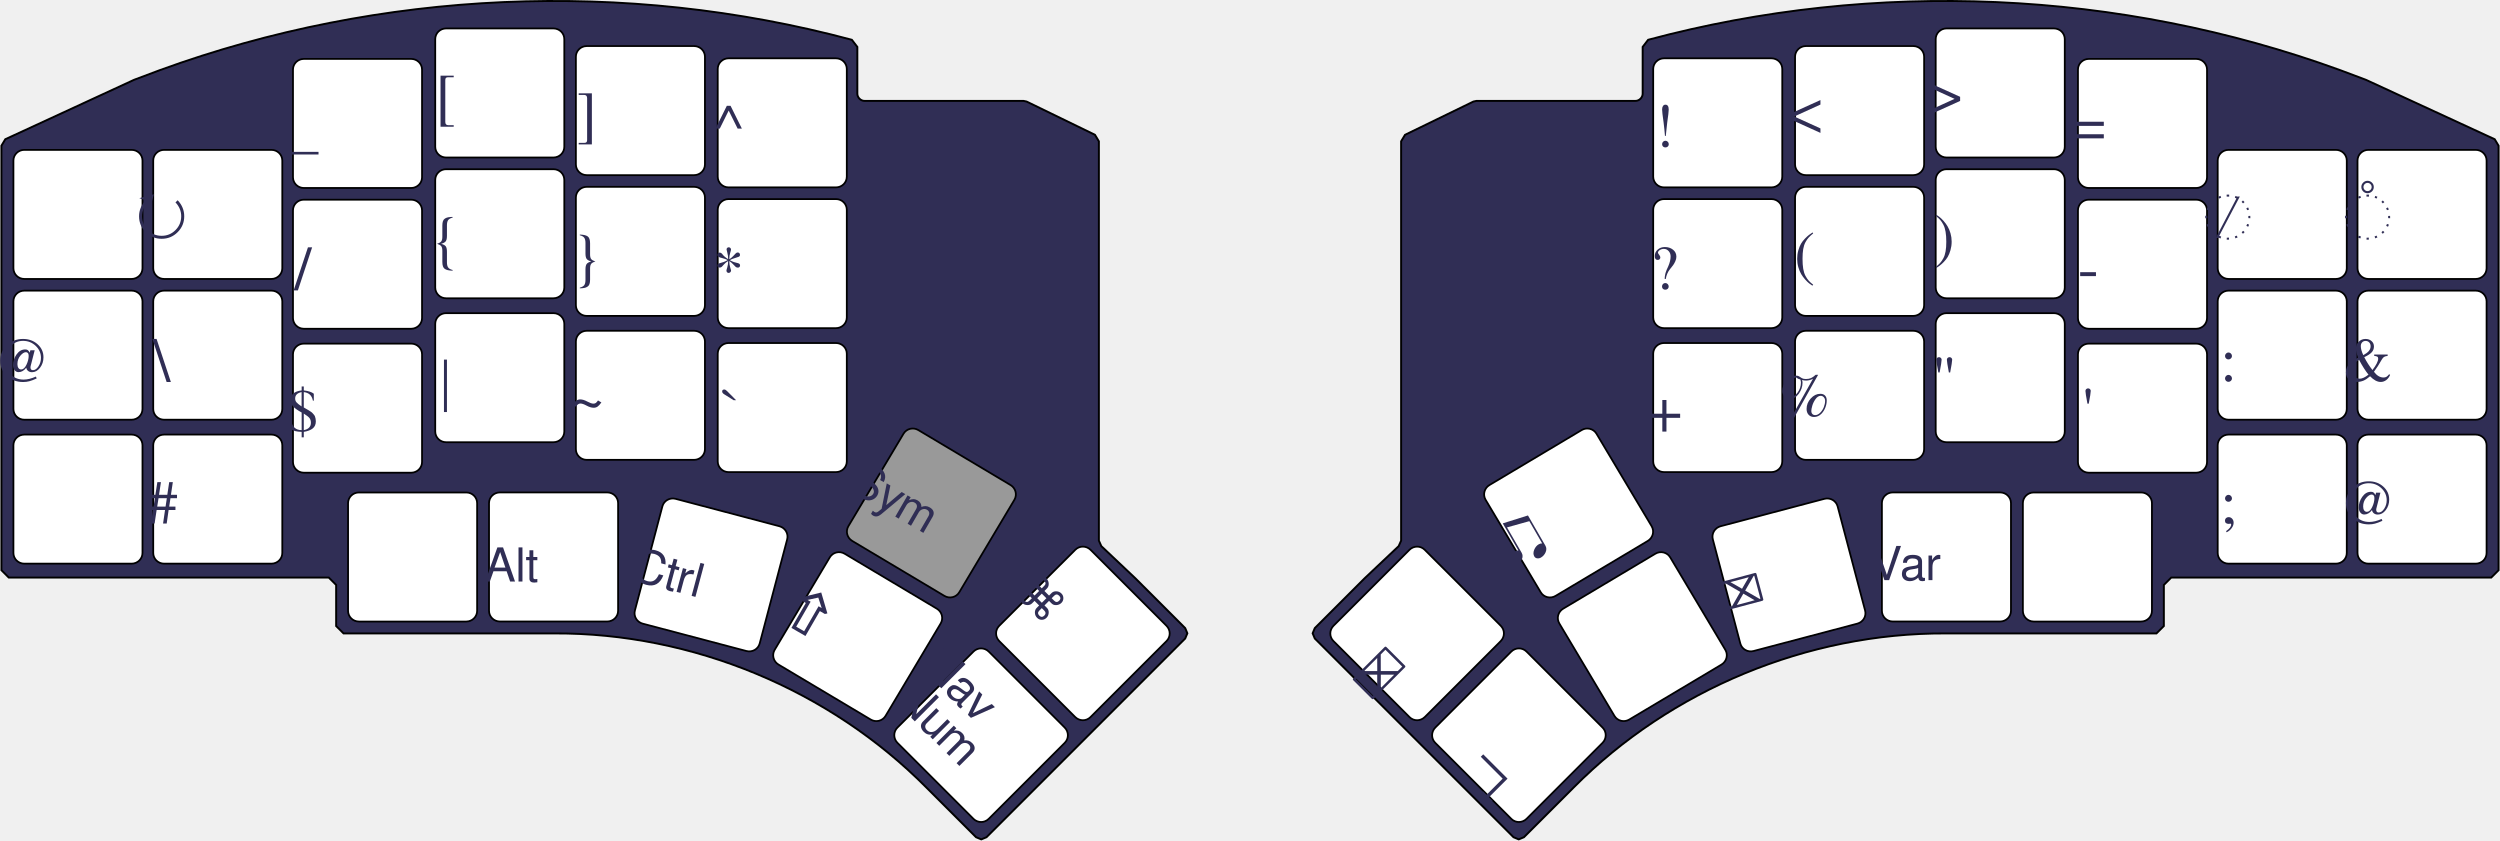
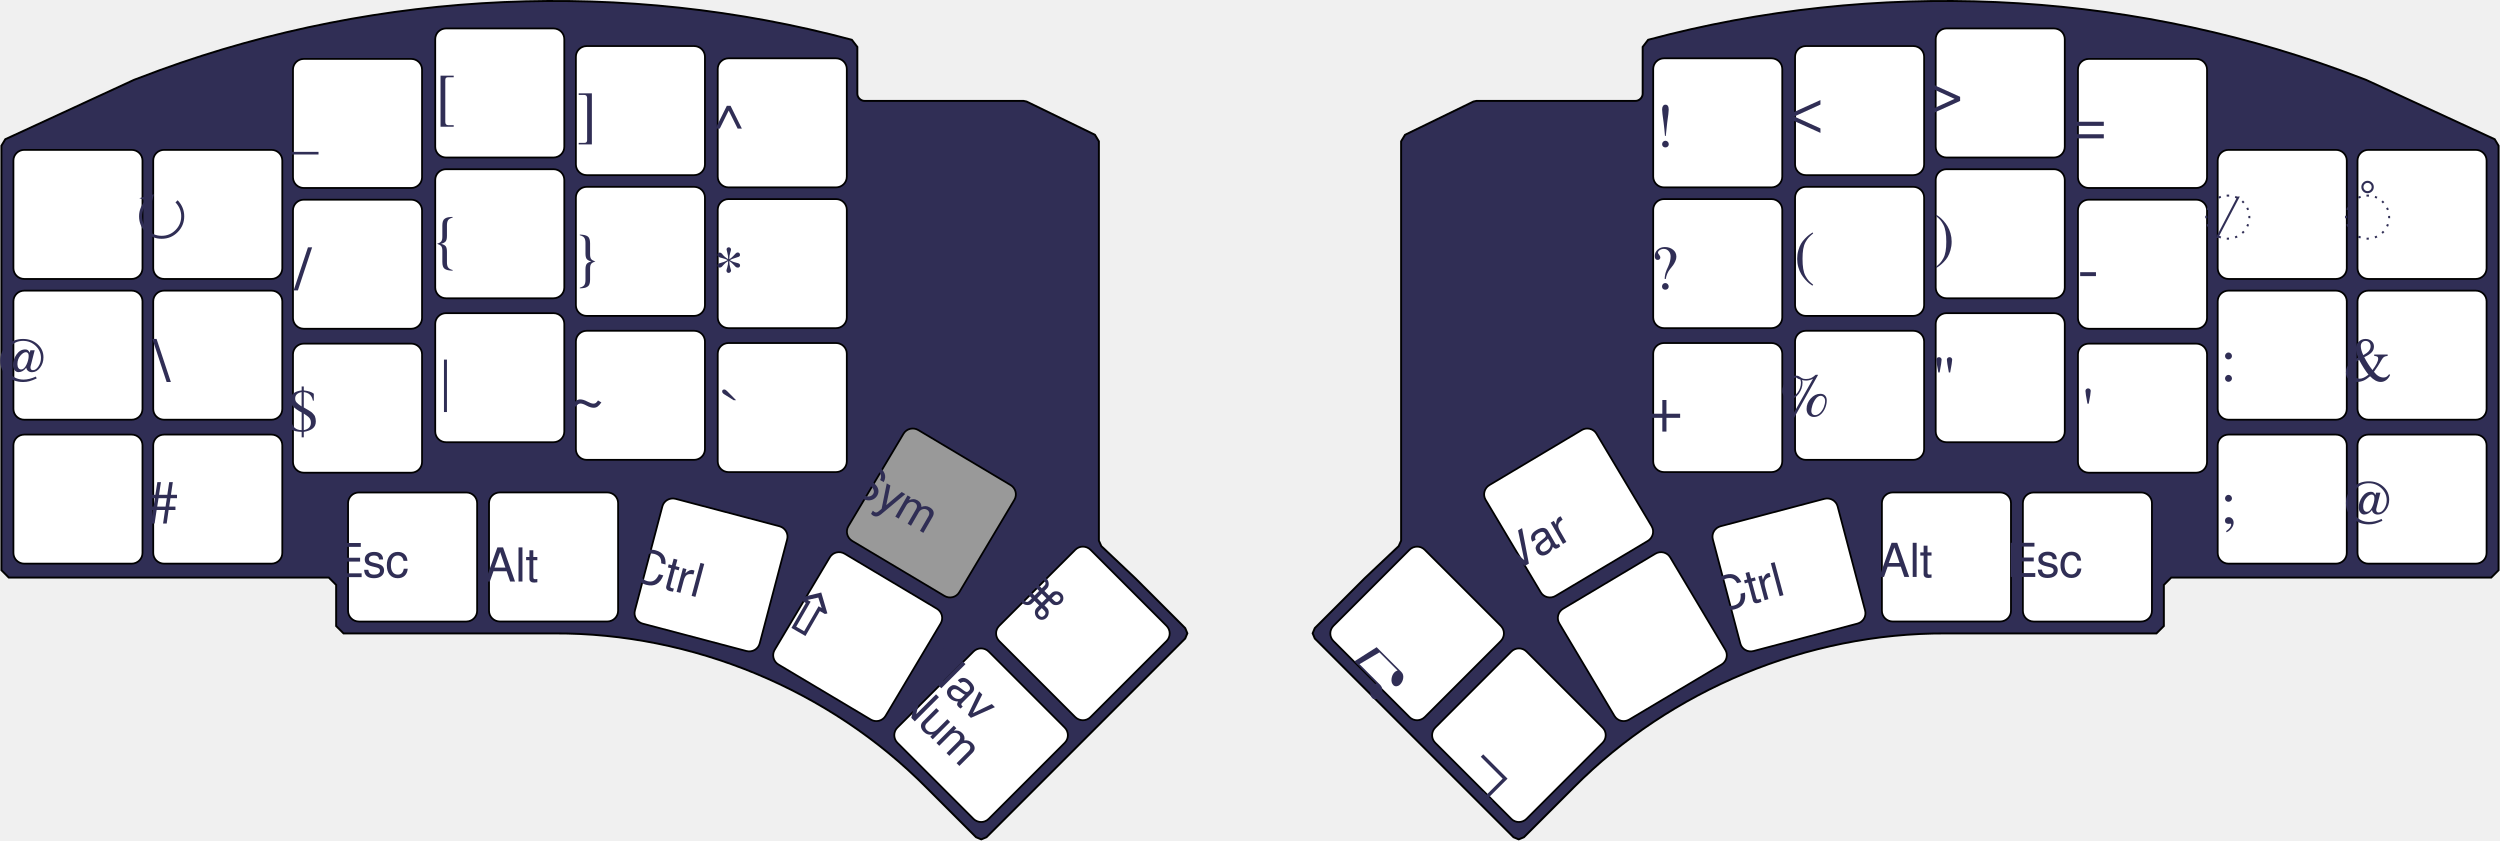
<svg xmlns="http://www.w3.org/2000/svg" viewBox="0 0 1281.106 430.683" width="33.896cm" height="11.395cm" version="1.1" id="svg72">
  <defs id="defs4">
    <marker id="DistanceX" orient="auto" refX="0" refY="0" style="overflow:visible">
      <path d="M 3,-3 -3,3 M 0,-5 V 5" style="stroke:#000000;stroke-width:0.5" id="path1" />
    </marker>
    <pattern id="Hatch" patternUnits="userSpaceOnUse" width="8" height="8" x="0" y="0">
      <path d="M8 4 l-4,4" stroke="#000000" stroke-width="0.25" linecap="square" id="path2" />
      <path d="M6 2 l-4,4" stroke="#000000" stroke-width="0.25" linecap="square" id="path3" />
      <path d="M4 0 l-4,4" stroke="#000000" stroke-width="0.25" linecap="square" id="path4" />
    </pattern>
    <symbol id="*MODEL_SPACE" />
    <symbol id="*PAPER_SPACE" />
  </defs>
  <g id="layer1" transform="translate(955.7768,-894.4584)">
    <path id="path64" style="fill:#302e55;fill-opacity:1;stroke:#000000" d="m 41.297,1219.052 c -70.712,-0.283 -140.885,28.783 -190.684,78.987 -8.485,8.485 -16.971,16.968 -25.456,25.453 l -2.673,1.109 -2.673,-1.109 -101.823,-101.822 -1.107,-2.673 1.107,-2.67 c 8.485,-8.484 16.97,-16.971 25.455,-25.458 l 17.511,-16.538 1.264,-2.821 1.4e-4,-4e-4 V 966.879 l 2.016,-3.343 35.043,-17.041 1.541,-0.328 h 81.401 c 2.024,0.049 3.829,-1.755 3.779,-3.78 V 918.502 l 2.809,-3.653 C 4.918,883.76 130.395,889.252 243.345,930.369 l 13.302,4.995 65.977,30.446 1.989,3.328 v 217.522 l 2.1e-4,2e-4 -3.779,3.78 H 156.856 l -3.78,3.781 v 21.051 l 1e-4,7e-4 -3.779,3.779 z" />
    <g id="layer2">
      <rect style="fill:#ffffff;stroke:#000000;stroke-width:0.92;stroke-opacity:1" id="rect72" width="66.142" height="66.142" x="252.322" y="1117.162" rx="5.563" ry="5.479" />
      <rect style="fill:#ffffff;stroke:#000000;stroke-width:0.92;stroke-opacity:1" id="rect73" width="66.142" height="66.142" x="252.322" y="1043.396" rx="5.563" ry="5.479" />
      <rect style="fill:#ffffff;stroke:#000000;stroke-width:0.92;stroke-opacity:1" id="rect74" width="66.142" height="66.142" x="252.322" y="971.261" rx="5.563" ry="5.479" />
      <rect style="fill:#ffffff;stroke:#000000;stroke-width:0.92;stroke-opacity:1" id="rect75" width="66.142" height="66.142" x="180.677" y="1117.162" rx="5.563" ry="5.479" />
      <rect style="fill:#ffffff;stroke:#000000;stroke-width:0.92;stroke-opacity:1" id="rect76" width="66.142" height="66.142" x="180.677" y="1043.396" rx="5.563" ry="5.479" />
      <rect style="fill:#ffffff;stroke:#000000;stroke-width:0.92;stroke-opacity:1" id="rect77" width="66.142" height="66.142" x="180.677" y="971.261" rx="5.563" ry="5.479" />
      <rect style="fill:#ffffff;stroke:#000000;stroke-width:0.92;stroke-opacity:1" id="rect78" width="66.142" height="66.142" x="109.061" y="1070.549" rx="5.563" ry="5.479" />
      <rect style="fill:#ffffff;stroke:#000000;stroke-width:0.92;stroke-opacity:1" id="rect79" width="66.142" height="66.142" x="109.061" y="996.784" rx="5.563" ry="5.479" />
      <rect style="fill:#ffffff;stroke:#000000;stroke-width:0.92;stroke-opacity:1" id="rect80" width="66.142" height="66.142" x="109.061" y="924.648" rx="5.563" ry="5.479" />
      <rect style="fill:#ffffff;stroke:#000000;stroke-width:0.92;stroke-opacity:1" id="rect81" width="66.142" height="66.142" x="36.163" y="1054.932" rx="5.563" ry="5.479" />
      <rect style="fill:#ffffff;stroke:#000000;stroke-width:0.92;stroke-opacity:1" id="rect82" width="66.142" height="66.142" x="36.163" y="981.166" rx="5.563" ry="5.479" />
      <rect style="fill:#ffffff;stroke:#000000;stroke-width:0.92;stroke-opacity:1" id="rect83" width="66.142" height="66.142" x="36.163" y="909.031" rx="5.563" ry="5.479" />
      <rect style="fill:#ffffff;stroke:#000000;stroke-width:0.92;stroke-opacity:1" id="rect84" width="66.142" height="66.142" x="-35.911" y="1063.967" rx="5.563" ry="5.479" />
      <rect style="fill:#ffffff;stroke:#000000;stroke-width:0.92;stroke-opacity:1" id="rect85" width="66.142" height="66.142" x="-35.911" y="990.202" rx="5.563" ry="5.479" />
      <rect style="fill:#ffffff;stroke:#000000;stroke-width:0.92;stroke-opacity:1" id="rect86" width="66.142" height="66.142" x="-35.911" y="918.066" rx="5.563" ry="5.479" />
      <rect style="fill:#ffffff;stroke:#000000;stroke-width:0.92;stroke-opacity:1" id="rect87" width="66.142" height="66.142" x="-108.604" y="1070.241" rx="5.563" ry="5.479" />
      <rect style="fill:#ffffff;stroke:#000000;stroke-width:0.92;stroke-opacity:1" id="rect88" width="66.142" height="66.142" x="-108.604" y="996.476" rx="5.563" ry="5.479" />
      <rect style="fill:#ffffff;stroke:#000000;stroke-width:0.92;stroke-opacity:1" id="rect89" width="66.142" height="66.142" x="-108.604" y="924.341" rx="5.563" ry="5.479" />
      <rect style="fill:#ffffff;stroke:#000000;stroke-width:0.92;stroke-opacity:1" id="rect90" width="66.142" height="66.142" x="80.835" y="1146.825" rx="5.563" ry="5.479" />
      <rect style="fill:#ffffff;stroke:#000000;stroke-width:0.92;stroke-opacity:1" id="rect91" width="66.142" height="66.142" x="8.595" y="1146.804" rx="5.563" ry="5.479" />
      <rect style="fill:#ffffff;stroke:#000000;stroke-width:0.92;stroke-opacity:1" id="rect97" width="66.142" height="66.142" x="-756.245" y="956.962" rx="5.563" ry="5.479" transform="rotate(-30.80289,-4.54e-5,-1.5015729e-6)" />
      <rect style="fill:#ffffff;stroke:#000000;stroke-width:0.92;stroke-opacity:1" id="rect98" width="66.142" height="66.142" x="-756.245" y="883.197" rx="5.563" ry="5.479" transform="rotate(-30.80289,-4.54e-5,-1.5015729e-6)" />
      <rect style="fill:#ffffff;stroke:#000000;stroke-width:0.92;stroke-opacity:1" id="rect100" width="66.142" height="66.142" x="-1057.519" y="740.217" rx="5.563" ry="5.479" transform="rotate(-45.00803,2.7067894e-6,1.0680611e-6)" />
      <rect style="fill:#ffffff;stroke:#000000;stroke-width:0.92;stroke-opacity:1" id="rect101" width="66.142" height="66.142" x="-1057.519" y="666.451" rx="5.563" ry="5.479" transform="rotate(-45.00803,2.7067894e-6,1.0680611e-6)" />
      <rect style="fill:#ffffff;stroke:#000000;stroke-width:0.92;stroke-opacity:1" id="rect102" width="66.142" height="66.142" x="-374.237" y="1106.686" rx="5.563" ry="5.479" transform="rotate(-14.78418,-4.0243595e-5,3.422599e-5)" />
    </g>
    <g id="layer3">
      <text xml:space="preserve" style="font-style:normal;font-variant:normal;font-weight:normal;font-stretch:normal;font-size:32px;line-height:1;font-family:FreeSerif;-inkscape-font-specification:FreeSerif;text-align:center;text-anchor:middle;fill:#302e55;fill-opacity:1;stroke:#000000;stroke-width:0.996;stroke-opacity:1" x="-74.872" y="969.726" id="text129">
        <tspan id="tspan129" x="-74.872" y="969.726" style="font-size:32px;fill-opacity:1;stroke:none;stroke-linejoin:bevel">!</tspan>
      </text>
      <text xml:space="preserve" style="font-style:normal;font-variant:normal;font-weight:normal;font-stretch:normal;font-size:32px;line-height:1;font-family:FreeSerif;-inkscape-font-specification:FreeSerif;text-align:center;text-anchor:middle;fill:#302e55;fill-opacity:1;stroke:#000000;stroke-width:0.996;stroke-opacity:1" x="-74.872" y="1042.675" id="text130">
        <tspan id="tspan130" x="-74.872" y="1042.675" style="font-size:32px;fill-opacity:1;stroke:none;stroke-linejoin:bevel">?</tspan>
      </text>
      <text xml:space="preserve" style="font-style:normal;font-variant:normal;font-weight:normal;font-stretch:normal;font-size:32px;line-height:1;font-family:FreeSerif;-inkscape-font-specification:FreeSerif;text-align:center;text-anchor:middle;fill:#302e55;fill-opacity:1;stroke:#000000;stroke-width:0.996;stroke-opacity:1" x="-74.872" y="1115.623" id="text131">
        <tspan id="tspan131" x="-74.872" y="1115.623" style="font-size:32px;fill-opacity:1;stroke:none;stroke-linejoin:bevel">+</tspan>
      </text>
      <text xml:space="preserve" style="font-style:normal;font-variant:normal;font-weight:normal;font-stretch:normal;font-size:32px;line-height:1;font-family:FreeSerif;-inkscape-font-specification:FreeSerif;text-align:center;text-anchor:middle;fill:#302e55;fill-opacity:1;stroke:#000000;stroke-width:0.996;stroke-opacity:1" x="-3.032" y="962.247" id="text132">
        <tspan id="tspan132" x="-3.032" y="962.247" style="font-size:32px;fill-opacity:1;stroke:none;stroke-linejoin:bevel">&lt;</tspan>
      </text>
      <text xml:space="preserve" style="font-style:normal;font-variant:normal;font-weight:normal;font-stretch:normal;font-size:32px;line-height:1;font-family:FreeSerif;-inkscape-font-specification:FreeSerif;text-align:center;text-anchor:middle;fill:#302e55;fill-opacity:1;stroke:#000000;stroke-width:0.996;stroke-opacity:1" x="-3.032" y="1035.195" id="text133">
        <tspan id="tspan133" x="-3.032" y="1035.195" style="font-size:32px;fill-opacity:1;stroke:none;stroke-linejoin:bevel">(</tspan>
      </text>
      <text xml:space="preserve" style="font-style:normal;font-variant:normal;font-weight:normal;font-stretch:normal;font-size:32px;line-height:1;font-family:FreeSerif;-inkscape-font-specification:FreeSerif;text-align:center;text-anchor:middle;fill:#302e55;fill-opacity:1;stroke:#000000;stroke-width:0.996;stroke-opacity:1" x="-3.032" y="1108.144" id="text134">
        <tspan id="tspan134" x="-3.032" y="1108.144" style="font-size:32px;fill-opacity:1;stroke:none;stroke-linejoin:bevel">%</tspan>
      </text>
      <text xml:space="preserve" style="font-style:normal;font-variant:normal;font-weight:normal;font-stretch:normal;font-size:32px;line-height:1;font-family:FreeSerif;-inkscape-font-specification:FreeSerif;text-align:center;text-anchor:middle;fill:#302e55;fill-opacity:1;stroke:#000000;stroke-width:0.996;stroke-opacity:1" x="68.542" y="953.214" id="text135">
        <tspan id="tspan135" x="68.542" y="953.214" style="font-size:32px;fill-opacity:1;stroke:none;stroke-linejoin:bevel">&gt;</tspan>
      </text>
      <text xml:space="preserve" style="font-style:normal;font-variant:normal;font-weight:normal;font-stretch:normal;font-size:32px;line-height:1;font-family:FreeSerif;-inkscape-font-specification:FreeSerif;text-align:center;text-anchor:middle;fill:#302e55;fill-opacity:1;stroke:#000000;stroke-width:0.996;stroke-opacity:1" x="68.542" y="1026.162" id="text136">
        <tspan id="tspan136" x="68.542" y="1026.162" style="font-size:32px;fill-opacity:1;stroke:none;stroke-linejoin:bevel">)</tspan>
      </text>
      <text xml:space="preserve" style="font-style:normal;font-variant:normal;font-weight:normal;font-stretch:normal;font-size:32px;line-height:1;font-family:FreeSerif;-inkscape-font-specification:FreeSerif;text-align:center;text-anchor:middle;fill:#302e55;fill-opacity:1;stroke:#000000;stroke-width:0.996;stroke-opacity:1" x="68.542" y="1099.111" id="text137">
        <tspan id="tspan137" x="68.542" y="1099.111" style="font-size:32px;fill-opacity:1;stroke:none;stroke-linejoin:bevel">"</tspan>
      </text>
      <text xml:space="preserve" style="font-style:normal;font-variant:normal;font-weight:normal;font-stretch:normal;font-size:32px;line-height:1;font-family:FreeSerif;-inkscape-font-specification:FreeSerif;text-align:center;text-anchor:middle;fill:#302e55;fill-opacity:1;stroke:#000000;stroke-width:0.996;stroke-opacity:1" x="142.242" y="969.206" id="text138">
        <tspan id="tspan138" x="142.242" y="969.206" style="font-size:32px;fill-opacity:1;stroke:none;stroke-linejoin:bevel">=</tspan>
      </text>
      <text xml:space="preserve" style="font-style:normal;font-variant:normal;font-weight:normal;font-stretch:normal;font-size:32px;line-height:1;font-family:FreeSerif;-inkscape-font-specification:FreeSerif;text-align:center;text-anchor:middle;fill:#302e55;fill-opacity:1;stroke:#000000;stroke-width:0.996;stroke-opacity:1" x="142.242" y="1042.155" id="text139">
        <tspan id="tspan139" x="142.242" y="1042.155" style="font-size:32px;fill-opacity:1;stroke:none;stroke-linejoin:bevel">-</tspan>
      </text>
      <text xml:space="preserve" style="font-style:normal;font-variant:normal;font-weight:normal;font-stretch:normal;font-size:32px;line-height:1;font-family:FreeSerif;-inkscape-font-specification:FreeSerif;text-align:center;text-anchor:middle;fill:#302e55;fill-opacity:1;stroke:#000000;stroke-width:0.996;stroke-opacity:1" x="142.242" y="1115.104" id="text140">
        <tspan id="tspan140" x="142.242" y="1115.104" style="font-size:32px;fill-opacity:1;stroke:none;stroke-linejoin:bevel">'</tspan>
      </text>
      <text xml:space="preserve" style="font-style:normal;font-variant:normal;font-weight:normal;font-stretch:normal;font-size:32px;line-height:1;font-family:FreeSerif;-inkscape-font-specification:FreeSerif;text-align:center;text-anchor:middle;fill:#302e55;fill-opacity:1;stroke:#000000;stroke-width:0.996;stroke-opacity:1" x="213.831" y="1016.826" id="text141">
        <tspan id="tspan141" x="213.831" y="1016.826" style="font-size:32px;fill-opacity:1;stroke:none;stroke-linejoin:bevel">◌̷</tspan>
      </text>
      <text xml:space="preserve" style="font-style:normal;font-variant:normal;font-weight:normal;font-stretch:normal;font-size:32px;line-height:1;font-family:FreeSerif;-inkscape-font-specification:FreeSerif;text-align:center;text-anchor:middle;fill:#302e55;fill-opacity:1;stroke:#000000;stroke-width:0.996;stroke-opacity:1" x="213.831" y="1089.775" id="text142">
        <tspan id="tspan142" x="213.831" y="1089.775" style="font-size:32px;fill-opacity:1;stroke:none;stroke-linejoin:bevel">:</tspan>
      </text>
      <text xml:space="preserve" style="font-style:normal;font-variant:normal;font-weight:normal;font-stretch:normal;font-size:32px;line-height:1;font-family:FreeSerif;-inkscape-font-specification:FreeSerif;text-align:center;text-anchor:middle;fill:#302e55;fill-opacity:1;stroke:#000000;stroke-width:0.996;stroke-opacity:1" x="213.831" y="1162.724" id="text143">
        <tspan id="tspan143" x="213.831" y="1162.724" style="font-size:32px;fill-opacity:1;stroke:none;stroke-linejoin:bevel">;</tspan>
      </text>
      <text xml:space="preserve" style="font-style:normal;font-variant:normal;font-weight:normal;font-stretch:normal;font-size:32px;line-height:1;font-family:FreeSerif;-inkscape-font-specification:FreeSerif;text-align:center;text-anchor:middle;fill:#302e55;fill-opacity:1;stroke:#000000;stroke-width:0.996;stroke-opacity:1" x="285.473" y="1016.826" id="text144">
        <tspan id="tspan144" x="285.473" y="1016.826" style="font-size:32px;fill-opacity:1;stroke:none;stroke-linejoin:bevel">◌̊</tspan>
      </text>
      <text xml:space="preserve" style="font-style:normal;font-variant:normal;font-weight:normal;font-stretch:normal;font-size:32px;line-height:1;font-family:FreeSerif;-inkscape-font-specification:FreeSerif;text-align:center;text-anchor:middle;fill:#302e55;fill-opacity:1;stroke:#000000;stroke-width:0.996;stroke-opacity:1" x="285.473" y="1089.775" id="text145">
        <tspan id="tspan145" x="285.473" y="1089.775" style="font-size:32px;fill-opacity:1;stroke:none;stroke-linejoin:bevel">&amp;</tspan>
      </text>
      <text xml:space="preserve" style="font-style:normal;font-variant:normal;font-weight:normal;font-stretch:normal;font-size:32px;line-height:1;font-family:FreeSerif;-inkscape-font-specification:FreeSerif;text-align:center;text-anchor:middle;fill:#302e55;fill-opacity:1;stroke:#000000;stroke-width:0.996;stroke-opacity:1" x="285.473" y="1162.724" id="text146">
        <tspan id="tspan146" x="285.473" y="1162.724" style="font-size:32px;fill-opacity:1;stroke:none;stroke-linejoin:bevel">@</tspan>
      </text>
      <text xml:space="preserve" style="font-style:normal;font-variant:normal;font-weight:normal;font-stretch:normal;font-size:32px;line-height:1;font-family:FreeSerif;-inkscape-font-specification:FreeSerif;text-align:center;text-anchor:middle;fill:#302e55;fill-opacity:1;stroke:#000000;stroke-width:0.996;stroke-opacity:1" x="113.572" y="1191.866" id="text147">
        <tspan id="tspan147" x="113.572" y="1191.866" style="font-size:32px;fill-opacity:1;stroke:none;stroke-linejoin:bevel" />
      </text>
-       <text xml:space="preserve" style="font-style:normal;font-variant:normal;font-weight:normal;font-stretch:normal;font-size:24px;line-height:1;font-family:FreeSans;-inkscape-font-specification:FreeSans;text-align:center;text-anchor:middle;fill:#302e55;fill-opacity:1;stroke:#000000;stroke-width:0.996;stroke-opacity:1" x="42.128" y="1191.735" id="text148">
-         <tspan id="tspan148" x="42.128" y="1191.735" style="font-style:normal;font-variant:normal;font-weight:normal;font-stretch:normal;font-size:24px;font-family:FreeSans;-inkscape-font-specification:FreeSans;fill-opacity:1;stroke:none;stroke-linejoin:bevel">Var</tspan>
-       </text>
      <text xml:space="preserve" style="font-style:normal;font-variant:normal;font-weight:normal;font-stretch:normal;font-size:32px;line-height:1;font-family:FreeSerif;-inkscape-font-specification:FreeSerif;text-align:center;text-anchor:middle;fill:#302e55;fill-opacity:1;stroke:#000000;stroke-width:0.996;stroke-opacity:1" x="-709.492" y="1013.67" id="text149" transform="rotate(-30,5.6941888e-6,1.0416908e-6)">
        <tspan id="tspan149" x="-709.492" y="1013.67" style="font-size:32px;fill-opacity:1;stroke:none;stroke-linejoin:bevel" />
      </text>
-       <text xml:space="preserve" style="font-style:normal;font-variant:normal;font-weight:normal;font-stretch:normal;font-size:32px;line-height:1;font-family:FreeSerif;-inkscape-font-specification:FreeSerif;text-align:center;text-anchor:middle;fill:#302e55;fill-opacity:1;stroke:#000000;stroke-width:0.996;stroke-opacity:1" x="-710.632" y="938.685" id="text152" transform="rotate(-30,5.6941888e-6,1.0416908e-6)">
-         <tspan id="tspan152" x="-710.632" y="938.685" style="font-size:32px;fill-opacity:1;stroke:none;stroke-linejoin:bevel">♫</tspan>
-       </text>
-       <text xml:space="preserve" style="font-style:normal;font-variant:normal;font-weight:normal;font-stretch:normal;font-size:32px;line-height:1;font-family:FreeSerif;-inkscape-font-specification:FreeSerif;text-align:center;text-anchor:middle;fill:#302e55;fill-opacity:1;stroke:#000000;stroke-width:0.996;stroke-opacity:1" x="-346.006" y="1147.73" id="text160" transform="rotate(-15)">
-         <tspan id="tspan160" x="-346.006" y="1147.73" style="font-size:32px;fill-opacity:1;stroke:none;stroke-linejoin:bevel">⌫</tspan>
-       </text>
      <text xml:space="preserve" style="font-style:normal;font-variant:normal;font-weight:normal;font-stretch:normal;font-size:32px;line-height:1;font-family:FreeSerif;-inkscape-font-specification:FreeSerif;text-align:center;text-anchor:middle;fill:#302e55;fill-opacity:1;stroke:#000000;stroke-width:0.996;stroke-opacity:1" x="-1024.946" y="787.226" id="text161" transform="rotate(-45,9.0165756e-7,4.8071894e-6)">
        <tspan id="tspan161" x="-1024.946" y="787.226" style="font-size:32px;fill-opacity:1;stroke:none;stroke-linejoin:bevel">↵</tspan>
      </text>
-       <text xml:space="preserve" style="font-style:normal;font-variant:normal;font-weight:normal;font-stretch:normal;font-size:32px;line-height:1;font-family:FreeSerif;-inkscape-font-specification:FreeSerif;text-align:center;text-anchor:middle;fill:#302e55;fill-opacity:1;stroke:#000000;stroke-width:0.996;stroke-opacity:1" x="-1024.439" y="707.568" id="text162" transform="rotate(-45)">
-         <tspan id="tspan162" x="-1024.439" y="707.568" style="font-size:32px;fill-opacity:1;stroke:none;stroke-linejoin:bevel">⌧</tspan>
+       <text xml:space="preserve" style="font-style:normal;font-variant:normal;font-weight:normal;font-stretch:normal;font-size:24px;line-height:1;font-family:FreeSans;-inkscape-font-specification:FreeSans;text-align:center;text-anchor:middle;fill:#302e55;fill-opacity:1;stroke:#000000;stroke-width:0.996;stroke-opacity:1" x="41.731" y="1190.101" id="text148" transform="translate(2.0223913e-6)">
+         <tspan id="tspan148" x="41.731" y="1190.101" style="font-style:normal;font-variant:normal;font-weight:normal;font-stretch:normal;font-size:24px;font-family:FreeSans;-inkscape-font-specification:FreeSans;fill-opacity:1;stroke:none;stroke-linejoin:bevel">Alt</tspan>
+       </text>
+       <text xml:space="preserve" style="font-style:normal;font-variant:normal;font-weight:normal;font-stretch:normal;font-size:24px;line-height:1;font-family:FreeSans;-inkscape-font-specification:FreeSans;text-align:center;text-anchor:middle;fill:#302e55;fill-opacity:1;stroke:#000000;stroke-width:0.996;stroke-opacity:1" x="-711.038" y="938.594" id="text152-3" transform="rotate(-30,-3.7886465e-5,9.5747609e-5)">
+         <tspan id="tspan152-6" x="-711.038" y="938.594" style="font-style:normal;font-variant:normal;font-weight:normal;font-stretch:normal;font-size:24px;font-family:FreeSans;-inkscape-font-specification:FreeSans;fill-opacity:1;stroke:none;stroke-linejoin:bevel">Var</tspan>
+       </text>
+       <text xml:space="preserve" style="font-style:normal;font-variant:normal;font-weight:normal;font-stretch:normal;font-size:24px;line-height:1;font-family:FreeSans;-inkscape-font-specification:FreeSans;text-align:center;text-anchor:middle;fill:#302e55;fill-opacity:1;stroke:#000000;stroke-width:0.996;stroke-opacity:1" x="-346.421" y="1147.747" id="text160" transform="rotate(-15,-3.0581917e-4,1.9832757e-4)">
+         <tspan id="tspan160" x="-346.421" y="1147.747" style="font-style:normal;font-variant:normal;font-weight:normal;font-stretch:normal;font-size:24px;font-family:FreeSans;-inkscape-font-specification:FreeSans;fill-opacity:1;stroke:none;stroke-linejoin:bevel">Ctrl</tspan>
+       </text>
+       <text xml:space="preserve" style="font-style:normal;font-variant:normal;font-weight:normal;font-stretch:normal;font-size:32px;line-height:1;font-family:FreeSerif;-inkscape-font-specification:FreeSerif;text-align:center;text-anchor:middle;fill:#302e55;fill-opacity:1;stroke:#000000;stroke-width:0.996;stroke-opacity:1" x="-1025.702" y="711.69" id="text162" transform="rotate(-45,-3.2693012e-5,2.4978064e-5)">
+         <tspan id="tspan162" x="-1025.702" y="711.69" style="font-size:32px;fill-opacity:1;stroke:none;stroke-linejoin:bevel">♫</tspan>
+       </text>
+       <text xml:space="preserve" style="font-style:normal;font-variant:normal;font-weight:normal;font-stretch:normal;font-size:24px;line-height:1;font-family:FreeSans;-inkscape-font-specification:FreeSans;text-align:center;text-anchor:middle;fill:#302e55;fill-opacity:1;stroke:#000000;stroke-width:0.996;stroke-opacity:1" x="113.126" y="1190.101" id="text4" transform="translate(2.0223913e-6)">
+         <tspan id="tspan4" x="113.126" y="1190.101" style="font-style:normal;font-variant:normal;font-weight:normal;font-stretch:normal;font-size:24px;font-family:FreeSans;-inkscape-font-specification:FreeSans;fill-opacity:1;stroke:none;stroke-linejoin:bevel">Esc</tspan>
      </text>
    </g>
  </g>
  <g id="g211" transform="matrix(-1,0,0,1,325.3293,-894.4584)">
    <path id="path162" style="fill:#302e55;fill-opacity:1;stroke:#000000" d="m 41.297,1219.052 c -70.712,-0.283 -140.885,28.783 -190.684,78.987 -8.485,8.485 -16.971,16.968 -25.456,25.453 l -2.673,1.109 -2.673,-1.109 -101.823,-101.822 -1.107,-2.673 1.107,-2.67 c 8.485,-8.484 16.97,-16.971 25.455,-25.458 l 17.511,-16.538 1.264,-2.821 1.4e-4,-4e-4 V 966.879 l 2.016,-3.343 35.043,-17.041 1.541,-0.328 h 81.401 c 2.024,0.049 3.829,-1.755 3.779,-3.78 V 918.502 l 2.809,-3.653 C 4.918,883.76 130.395,889.252 243.345,930.369 l 13.302,4.995 65.977,30.446 1.989,3.328 v 217.522 l 2.1e-4,2e-4 -3.779,3.78 H 156.856 l -3.78,3.781 v 21.051 l 1e-4,7e-4 -3.779,3.779 z" />
    <g id="g186">
      <rect style="fill:#ffffff;stroke:#000000;stroke-width:0.92;stroke-opacity:1" id="rect162" width="66.142" height="66.142" x="252.322" y="1117.162" rx="5.563" ry="5.479" />
      <rect style="fill:#ffffff;stroke:#000000;stroke-width:0.92;stroke-opacity:1" id="rect163" width="66.142" height="66.142" x="252.322" y="1043.396" rx="5.563" ry="5.479" />
      <rect style="fill:#ffffff;stroke:#000000;stroke-width:0.92;stroke-opacity:1" id="rect164" width="66.142" height="66.142" x="252.322" y="971.261" rx="5.563" ry="5.479" />
      <rect style="fill:#ffffff;stroke:#000000;stroke-width:0.92;stroke-opacity:1" id="rect165" width="66.142" height="66.142" x="180.677" y="1117.162" rx="5.563" ry="5.479" />
      <rect style="fill:#ffffff;stroke:#000000;stroke-width:0.92;stroke-opacity:1" id="rect166" width="66.142" height="66.142" x="180.677" y="1043.396" rx="5.563" ry="5.479" />
      <rect style="fill:#ffffff;stroke:#000000;stroke-width:0.92;stroke-opacity:1" id="rect167" width="66.142" height="66.142" x="180.677" y="971.261" rx="5.563" ry="5.479" />
      <rect style="fill:#ffffff;stroke:#000000;stroke-width:0.92;stroke-opacity:1" id="rect168" width="66.142" height="66.142" x="109.061" y="1070.549" rx="5.563" ry="5.479" />
      <rect style="fill:#ffffff;stroke:#000000;stroke-width:0.92;stroke-opacity:1" id="rect169" width="66.142" height="66.142" x="109.061" y="996.784" rx="5.563" ry="5.479" />
      <rect style="fill:#ffffff;stroke:#000000;stroke-width:0.92;stroke-opacity:1" id="rect170" width="66.142" height="66.142" x="109.061" y="924.648" rx="5.563" ry="5.479" />
      <rect style="fill:#ffffff;stroke:#000000;stroke-width:0.92;stroke-opacity:1" id="rect171" width="66.142" height="66.142" x="36.163" y="1054.932" rx="5.563" ry="5.479" />
      <rect style="fill:#ffffff;stroke:#000000;stroke-width:0.92;stroke-opacity:1" id="rect172" width="66.142" height="66.142" x="36.163" y="981.166" rx="5.563" ry="5.479" />
      <rect style="fill:#ffffff;stroke:#000000;stroke-width:0.92;stroke-opacity:1" id="rect173" width="66.142" height="66.142" x="36.163" y="909.031" rx="5.563" ry="5.479" />
      <rect style="fill:#ffffff;stroke:#000000;stroke-width:0.92;stroke-opacity:1" id="rect174" width="66.142" height="66.142" x="-35.911" y="1063.967" rx="5.563" ry="5.479" />
      <rect style="fill:#ffffff;stroke:#000000;stroke-width:0.92;stroke-opacity:1" id="rect175" width="66.142" height="66.142" x="-35.911" y="990.202" rx="5.563" ry="5.479" />
      <rect style="fill:#ffffff;stroke:#000000;stroke-width:0.92;stroke-opacity:1" id="rect176" width="66.142" height="66.142" x="-35.911" y="918.066" rx="5.563" ry="5.479" />
      <rect style="fill:#ffffff;stroke:#000000;stroke-width:0.92;stroke-opacity:1" id="rect177" width="66.142" height="66.142" x="-108.604" y="1070.241" rx="5.563" ry="5.479" />
      <rect style="fill:#ffffff;stroke:#000000;stroke-width:0.92;stroke-opacity:1" id="rect178" width="66.142" height="66.142" x="-108.604" y="996.476" rx="5.563" ry="5.479" />
      <rect style="fill:#ffffff;stroke:#000000;stroke-width:0.92;stroke-opacity:1" id="rect179" width="66.142" height="66.142" x="-108.604" y="924.341" rx="5.563" ry="5.479" />
      <rect style="fill:#ffffff;stroke:#000000;stroke-width:0.92;stroke-opacity:1" id="rect180" width="66.142" height="66.142" x="80.835" y="1146.825" rx="5.563" ry="5.479" />
      <rect style="fill:#ffffff;stroke:#000000;stroke-width:0.92;stroke-opacity:1" id="rect181" width="66.142" height="66.142" x="8.595" y="1146.804" rx="5.563" ry="5.479" />
      <rect style="fill:#ffffff;stroke:#000000;stroke-width:0.92;stroke-opacity:1" id="rect182" width="66.142" height="66.142" x="-756.245" y="956.962" rx="5.563" ry="5.479" transform="rotate(-30.80289,-4.54e-5,-1.5015729e-6)" />
      <rect style="fill:#999999;stroke:#000000;stroke-width:0.92;stroke-opacity:1" id="rect183" width="66.142" height="66.142" x="-756.245" y="883.197" rx="5.563" ry="5.479" transform="rotate(-30.80289,-4.54e-5,-1.5015729e-6)" />
      <rect style="fill:#ffffff;stroke:#000000;stroke-width:0.92;stroke-opacity:1" id="rect184" width="66.142" height="66.142" x="-1057.519" y="740.217" rx="5.563" ry="5.479" transform="rotate(-45.00803,2.7067894e-6,1.0680611e-6)" />
      <rect style="fill:#ffffff;stroke:#000000;stroke-width:0.92;stroke-opacity:1" id="rect185" width="66.142" height="66.142" x="-1057.519" y="666.451" rx="5.563" ry="5.479" transform="rotate(-45.00803,2.7067894e-6,1.0680611e-6)" />
      <rect style="fill:#ffffff;stroke:#000000;stroke-width:0.92;stroke-opacity:1" id="rect186" width="66.142" height="66.142" x="-374.237" y="1106.686" rx="5.563" ry="5.479" transform="rotate(-14.78418,-4.0243595e-5,3.422599e-5)" />
    </g>
    <g id="layer4" transform="translate(1.474411)">
      <text xml:space="preserve" style="font-style:normal;font-variant:normal;font-weight:normal;font-stretch:normal;font-size:32px;line-height:1;font-family:FreeSerif;-inkscape-font-specification:FreeSerif;text-align:center;text-anchor:middle;fill:#302e55;fill-opacity:1;stroke:#000000;stroke-width:0.996;stroke-opacity:1" x="-915.123" y="1016.826" id="text211" transform="matrix(-1,0,0,1,-630.4476,0)">
        <tspan id="tspan211" x="-915.123" y="1016.826" style="font-size:32px;fill-opacity:1;stroke:none;stroke-linejoin:bevel" />
      </text>
      <text xml:space="preserve" style="font-style:normal;font-variant:normal;font-weight:normal;font-stretch:normal;font-size:32px;line-height:1;font-family:FreeSerif;-inkscape-font-specification:FreeSerif;text-align:center;text-anchor:middle;fill:#302e55;fill-opacity:1;stroke:#000000;stroke-width:0.996;stroke-opacity:1" x="-915.123" y="1089.775" id="text212" transform="matrix(-1,0,0,1,-630.4476,0)">
        <tspan id="tspan212" x="-915.123" y="1089.775" style="font-size:32px;fill-opacity:1;stroke:none;stroke-linejoin:bevel">@</tspan>
      </text>
      <text xml:space="preserve" style="font-style:normal;font-variant:normal;font-weight:normal;font-stretch:normal;font-size:32px;line-height:1;font-family:FreeSerif;-inkscape-font-specification:FreeSerif;text-align:center;text-anchor:middle;fill:#302e55;fill-opacity:1;stroke:#000000;stroke-width:0.996;stroke-opacity:1" x="-915.123" y="1162.724" id="text213" transform="matrix(-1,0,0,1,-630.4476,0)">
        <tspan id="tspan213" x="-915.123" y="1162.724" style="font-size:32px;fill-opacity:1;stroke:none;stroke-linejoin:bevel" />
      </text>
      <text xml:space="preserve" style="font-style:normal;font-variant:normal;font-weight:normal;font-stretch:normal;font-size:32px;line-height:1;font-family:FreeSerif;-inkscape-font-specification:FreeSerif;text-align:center;text-anchor:middle;fill:#302e55;fill-opacity:1;stroke:#000000;stroke-width:0.996;stroke-opacity:1" x="-843.481" y="1016.826" id="text214" transform="matrix(-1,0,0,1,-630.4476,0)">
        <tspan id="tspan214" x="-843.481" y="1016.826" style="font-size:32px;fill-opacity:1;stroke:none;stroke-linejoin:bevel">↻</tspan>
      </text>
      <text xml:space="preserve" style="font-style:normal;font-variant:normal;font-weight:normal;font-stretch:normal;font-size:32px;line-height:1;font-family:FreeSerif;-inkscape-font-specification:FreeSerif;text-align:center;text-anchor:middle;fill:#302e55;fill-opacity:1;stroke:#000000;stroke-width:0.996;stroke-opacity:1" x="-843.481" y="1089.775" id="text215" transform="matrix(-1,0,0,1,-630.4476,0)">
        <tspan id="tspan215" x="-843.481" y="1089.775" style="font-size:32px;fill-opacity:1;stroke:none;stroke-linejoin:bevel">\</tspan>
      </text>
      <text xml:space="preserve" style="font-style:normal;font-variant:normal;font-weight:normal;font-stretch:normal;font-size:32px;line-height:1;font-family:FreeSerif;-inkscape-font-specification:FreeSerif;text-align:center;text-anchor:middle;fill:#302e55;fill-opacity:1;stroke:#000000;stroke-width:0.996;stroke-opacity:1" x="-843.481" y="1162.724" id="text216" transform="matrix(-1,0,0,1,-630.4476,0)">
        <tspan id="tspan216" x="-843.481" y="1162.724" style="font-size:32px;fill-opacity:1;stroke:none;stroke-linejoin:bevel">#</tspan>
      </text>
      <text xml:space="preserve" style="font-style:normal;font-variant:normal;font-weight:normal;font-stretch:normal;font-size:32px;line-height:1;font-family:FreeSerif;-inkscape-font-specification:FreeSerif;text-align:center;text-anchor:middle;fill:#302e55;fill-opacity:1;stroke:#000000;stroke-width:0.996;stroke-opacity:1" x="-140.642" y="969.873" id="text217" transform="scale(-1,1)">
        <tspan id="tspan217" x="-140.642" y="969.873" style="font-size:32px;fill-opacity:1;stroke:none;stroke-linejoin:bevel">_</tspan>
      </text>
      <text xml:space="preserve" style="font-style:normal;font-variant:normal;font-weight:normal;font-stretch:normal;font-size:32px;line-height:1;font-family:FreeSerif;-inkscape-font-specification:FreeSerif;text-align:center;text-anchor:middle;fill:#302e55;fill-opacity:1;stroke:#000000;stroke-width:0.996;stroke-opacity:1" x="-140.642" y="1042.821" id="text218" transform="scale(-1,1)">
        <tspan id="tspan218" x="-140.642" y="1042.821" style="font-size:32px;fill-opacity:1;stroke:none;stroke-linejoin:bevel">/</tspan>
      </text>
      <text xml:space="preserve" style="font-style:normal;font-variant:normal;font-weight:normal;font-stretch:normal;font-size:32px;line-height:1;font-family:FreeSerif;-inkscape-font-specification:FreeSerif;text-align:center;text-anchor:middle;fill:#302e55;fill-opacity:1;stroke:#000000;stroke-width:0.996;stroke-opacity:1" x="-140.642" y="1115.77" id="text219" transform="scale(-1,1)">
        <tspan id="tspan219" x="-140.642" y="1115.77" style="font-size:32px;fill-opacity:1;stroke:none;stroke-linejoin:bevel">$</tspan>
      </text>
      <text xml:space="preserve" style="font-style:normal;font-variant:normal;font-weight:normal;font-stretch:normal;font-size:32px;line-height:1;font-family:FreeSerif;-inkscape-font-specification:FreeSerif;text-align:center;text-anchor:middle;fill:#302e55;fill-opacity:1;stroke:#000000;stroke-width:0.996;stroke-opacity:1" x="-67.597" y="954.429" id="text220" transform="scale(-1,1)">
        <tspan id="tspan220" x="-67.597" y="954.429" style="font-size:32px;fill-opacity:1;stroke:none;stroke-linejoin:bevel">[</tspan>
      </text>
      <text xml:space="preserve" style="font-style:normal;font-variant:normal;font-weight:normal;font-stretch:normal;font-size:32px;line-height:1;font-family:FreeSerif;-inkscape-font-specification:FreeSerif;text-align:center;text-anchor:middle;fill:#302e55;fill-opacity:1;stroke:#000000;stroke-width:0.996;stroke-opacity:1" x="-67.597" y="1027.378" id="text221" transform="scale(-1,1)">
        <tspan id="tspan221" x="-67.597" y="1027.378" style="font-size:32px;fill-opacity:1;stroke:none;stroke-linejoin:bevel">{</tspan>
      </text>
      <text xml:space="preserve" style="font-style:normal;font-variant:normal;font-weight:normal;font-stretch:normal;font-size:32px;line-height:1;font-family:FreeSerif;-inkscape-font-specification:FreeSerif;text-align:center;text-anchor:middle;fill:#302e55;fill-opacity:1;stroke:#000000;stroke-width:0.996;stroke-opacity:1" x="-67.597" y="1100.327" id="text222" transform="scale(-1,1)">
        <tspan id="tspan222" x="-67.597" y="1100.327" style="font-size:32px;fill-opacity:1;stroke:none;stroke-linejoin:bevel">|</tspan>
      </text>
      <text xml:space="preserve" style="font-style:normal;font-variant:normal;font-weight:normal;font-stretch:normal;font-size:32px;line-height:1;font-family:FreeSerif;-inkscape-font-specification:FreeSerif;text-align:center;text-anchor:middle;fill:#302e55;fill-opacity:1;stroke:#000000;stroke-width:0.996;stroke-opacity:1" x="4.926" y="963.47" id="text223" transform="scale(-1,1)">
        <tspan id="tspan223" x="4.926" y="963.47" style="font-size:32px;fill-opacity:1;stroke:none;stroke-linejoin:bevel">]</tspan>
      </text>
      <text xml:space="preserve" style="font-style:normal;font-variant:normal;font-weight:normal;font-stretch:normal;font-size:32px;line-height:1;font-family:FreeSerif;-inkscape-font-specification:FreeSerif;text-align:center;text-anchor:middle;fill:#302e55;fill-opacity:1;stroke:#000000;stroke-width:0.996;stroke-opacity:1" x="4.926" y="1036.419" id="text224" transform="scale(-1,1)">
        <tspan id="tspan224" x="4.926" y="1036.419" style="font-size:32px;fill-opacity:1;stroke:none;stroke-linejoin:bevel">}</tspan>
      </text>
      <text xml:space="preserve" style="font-style:normal;font-variant:normal;font-weight:normal;font-stretch:normal;font-size:32px;line-height:1;font-family:FreeSerif;-inkscape-font-specification:FreeSerif;text-align:center;text-anchor:middle;fill:#302e55;fill-opacity:1;stroke:#000000;stroke-width:0.996;stroke-opacity:1" x="4.926" y="1109.368" id="text225" transform="scale(-1,1)">
        <tspan id="tspan225" x="4.926" y="1109.368" style="font-size:32px;fill-opacity:1;stroke:none;stroke-linejoin:bevel">~</tspan>
      </text>
      <text xml:space="preserve" style="font-style:normal;font-variant:normal;font-weight:normal;font-stretch:normal;font-size:32px;line-height:1;font-family:FreeSerif;-inkscape-font-specification:FreeSerif;text-align:center;text-anchor:middle;fill:#302e55;fill-opacity:1;stroke:#000000;stroke-width:0.996;stroke-opacity:1" x="77.555" y="969.856" id="text226" transform="scale(-1,1)">
        <tspan id="tspan226" x="77.555" y="969.856" style="font-size:32px;fill-opacity:1;stroke:none;stroke-linejoin:bevel">^</tspan>
      </text>
      <text xml:space="preserve" style="font-style:normal;font-variant:normal;font-weight:normal;font-stretch:normal;font-size:32px;line-height:1;font-family:FreeSerif;-inkscape-font-specification:FreeSerif;text-align:center;text-anchor:middle;fill:#302e55;fill-opacity:1;stroke:#000000;stroke-width:0.996;stroke-opacity:1" x="77.555" y="1042.805" id="text227" transform="scale(-1,1)">
        <tspan id="tspan227" x="77.555" y="1042.805" style="font-size:32px;fill-opacity:1;stroke:none;stroke-linejoin:bevel">*</tspan>
      </text>
      <text xml:space="preserve" style="font-style:normal;font-variant:normal;font-weight:normal;font-stretch:normal;font-size:32px;line-height:1;font-family:FreeSerif;-inkscape-font-specification:FreeSerif;text-align:center;text-anchor:middle;fill:#302e55;fill-opacity:1;stroke:#000000;stroke-width:0.996;stroke-opacity:1" x="77.555" y="1115.754" id="text228" transform="scale(-1,1)">
        <tspan id="tspan228" x="77.555" y="1115.754" style="font-size:32px;fill-opacity:1;stroke:none;stroke-linejoin:bevel">`</tspan>
      </text>
      <text xml:space="preserve" style="font-style:normal;font-variant:normal;font-weight:normal;font-stretch:normal;font-size:32px;line-height:1;font-family:FreeSerif;-inkscape-font-specification:FreeSerif;text-align:center;text-anchor:middle;fill:#302e55;fill-opacity:1;stroke:#000000;stroke-width:0.996;stroke-opacity:1" x="-112.437" y="1192.456" id="text229" transform="scale(-1,1)">
        <tspan id="tspan229" x="-112.437" y="1192.456" style="font-size:32px;fill-opacity:1;stroke:none;stroke-linejoin:bevel" />
      </text>
      <text xml:space="preserve" style="font-style:normal;font-variant:normal;font-weight:normal;font-stretch:normal;font-size:24px;line-height:1;font-family:FreeSans;-inkscape-font-specification:FreeSans;text-align:center;text-anchor:middle;fill:#302e55;fill-opacity:1;stroke:#000000;stroke-width:0.996;stroke-opacity:1" x="-40.794" y="1192.456" id="text230" transform="scale(-1,1)">
        <tspan id="tspan230" x="-40.794" y="1192.456" style="fill-opacity:1;stroke:none;stroke-linejoin:bevel;-inkscape-font-specification:FreeSans;font-family:FreeSans;font-weight:normal;font-style:normal;font-stretch:normal;font-variant:normal;font-size:24px">Alt</tspan>
      </text>
      <text xml:space="preserve" style="font-style:normal;font-variant:normal;font-weight:normal;font-stretch:normal;font-size:24px;line-height:1;font-family:FreeSans;-inkscape-font-specification:FreeSans;text-align:center;text-anchor:middle;fill:#302e55;fill-opacity:1;stroke:#000000;stroke-width:0.996;stroke-opacity:1" x="346.502" y="1151.024" id="text243" transform="matrix(-0.9659258,0.258819,0.258819,0.9659258,0,0)">
        <tspan id="tspan243" x="346.502" y="1151.024" style="fill-opacity:1;stroke:none;stroke-linejoin:bevel;-inkscape-font-specification:FreeSans;font-family:FreeSans;font-weight:normal;font-style:normal;font-stretch:normal;font-variant:normal;font-size:24px">Ctrl</tspan>
      </text>
      <text xml:space="preserve" style="font-style:normal;font-variant:normal;font-weight:normal;font-stretch:normal;font-size:32px;line-height:1;font-family:FreeSerif;-inkscape-font-specification:FreeSerif;text-align:center;text-anchor:middle;fill:#302e55;fill-opacity:1;stroke:#000000;stroke-width:0.996;stroke-opacity:1" x="711.051" y="1012.44" id="text244" transform="matrix(-0.8660254,0.5,0.5,0.8660254,0,0)">
        <tspan id="tspan244" x="711.051" y="1012.44" style="font-size:32px;fill-opacity:1;stroke:none;stroke-linejoin:bevel">⇧</tspan>
      </text>
      <text xml:space="preserve" style="font-style:normal;font-variant:normal;font-weight:normal;font-stretch:normal;font-size:24px;line-height:1;font-family:FreeSans;-inkscape-font-specification:FreeSans;text-align:center;text-anchor:middle;fill:#302e55;fill-opacity:1;stroke:#000000;stroke-width:0.996;stroke-opacity:1" x="712.323" y="936.452" id="text245" transform="matrix(-0.8660254,0.5,0.5,0.8660254,0,0)">
        <tspan id="tspan245" x="712.323" y="936.452" style="fill-opacity:1;stroke:none;stroke-linejoin:bevel;-inkscape-font-specification:FreeSans;font-family:FreeSans;font-weight:normal;font-style:normal;font-stretch:normal;font-variant:normal;font-size:24px">Sym</tspan>
      </text>
      <text xml:space="preserve" style="font-style:normal;font-variant:normal;font-weight:normal;font-stretch:normal;font-size:32px;line-height:1;font-family:FreeSerif;-inkscape-font-specification:FreeSerif;text-align:center;text-anchor:middle;fill:#302e55;fill-opacity:1;stroke:#000000;stroke-width:0.996;stroke-opacity:1" x="1025.742" y="711.219" id="text246" transform="matrix(-0.7071068,0.7071068,0.7071068,0.7071068,0,0)">
        <tspan id="tspan246" x="1025.742" y="711.219" style="font-size:32px;fill-opacity:1;stroke:none;stroke-linejoin:bevel">⌘</tspan>
      </text>
      <text xml:space="preserve" style="font-style:normal;font-variant:normal;font-weight:normal;font-stretch:normal;font-size:24px;line-height:0.9;font-family:FreeSerif;-inkscape-font-specification:FreeSerif;text-align:center;text-anchor:middle;fill:#302e55;fill-opacity:1;stroke:#000000;stroke-width:0.996;stroke-opacity:1" x="1026.423" y="769.791" id="text247" transform="matrix(-0.7071068,0.7071068,0.7071068,0.7071068,0,0)">
        <tspan id="tspan247" x="1026.423" y="769.791" style="font-style:normal;font-variant:normal;font-weight:normal;font-stretch:normal;font-size:24px;font-family:FreeSans;-inkscape-font-specification:FreeSans;fill-opacity:1;stroke:none;stroke-linejoin:bevel;line-height:0.9">Nav</tspan>
        <tspan x="1026.423" y="791.391" style="font-style:normal;font-variant:normal;font-weight:normal;font-stretch:normal;font-size:24px;font-family:FreeSans;-inkscape-font-specification:FreeSans;fill-opacity:1;stroke:none;stroke-linejoin:bevel;line-height:0.9" id="tspan1">Num</tspan>
      </text>
+       <text xml:space="preserve" style="font-style:normal;font-variant:normal;font-weight:normal;font-stretch:normal;font-size:24px;line-height:1;font-family:FreeSans;-inkscape-font-specification:FreeSans;text-align:center;text-anchor:middle;fill:#302e55;fill-opacity:1;stroke:#000000;stroke-width:0.996;stroke-opacity:1" x="-112.614" y="1190.219" id="text3" transform="scale(-1,1)">
+         <tspan id="tspan3" x="-112.614" y="1190.219" style="font-style:normal;font-variant:normal;font-weight:normal;font-stretch:normal;font-size:24px;font-family:FreeSans;-inkscape-font-specification:FreeSans;fill-opacity:1;stroke:none;stroke-linejoin:bevel">Esc</tspan>
+       </text>
    </g>
  </g>
</svg>
